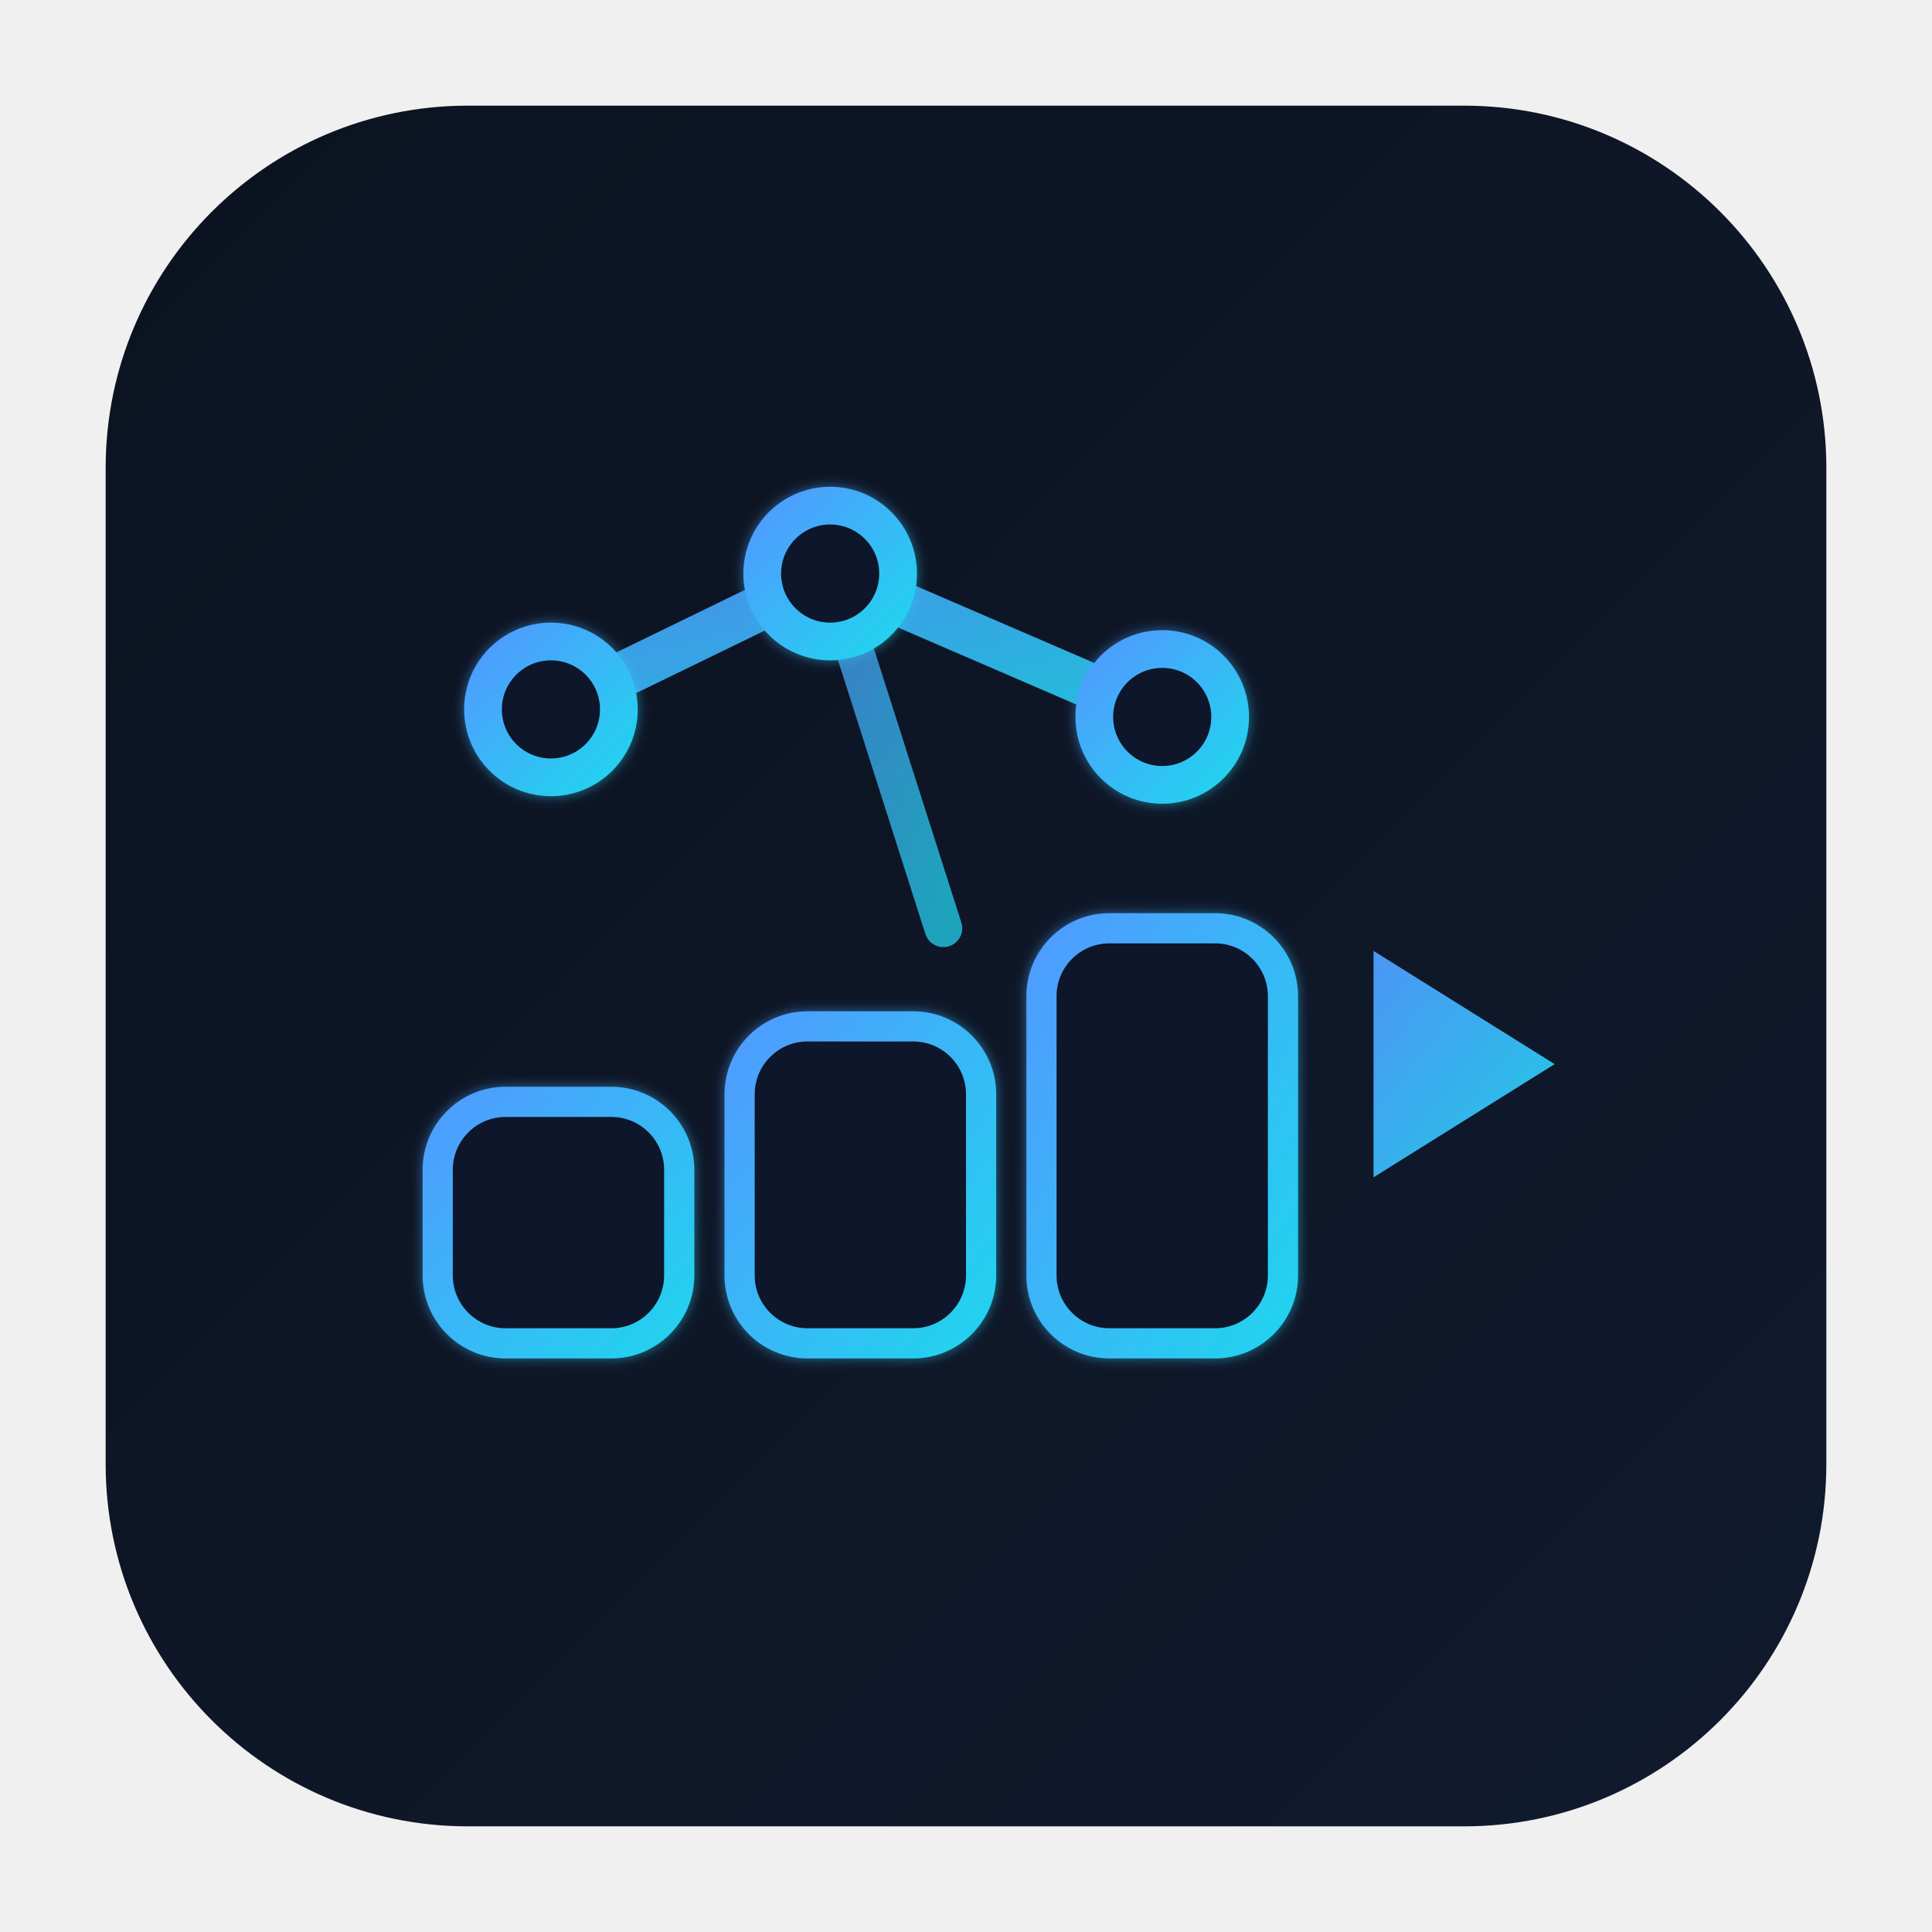
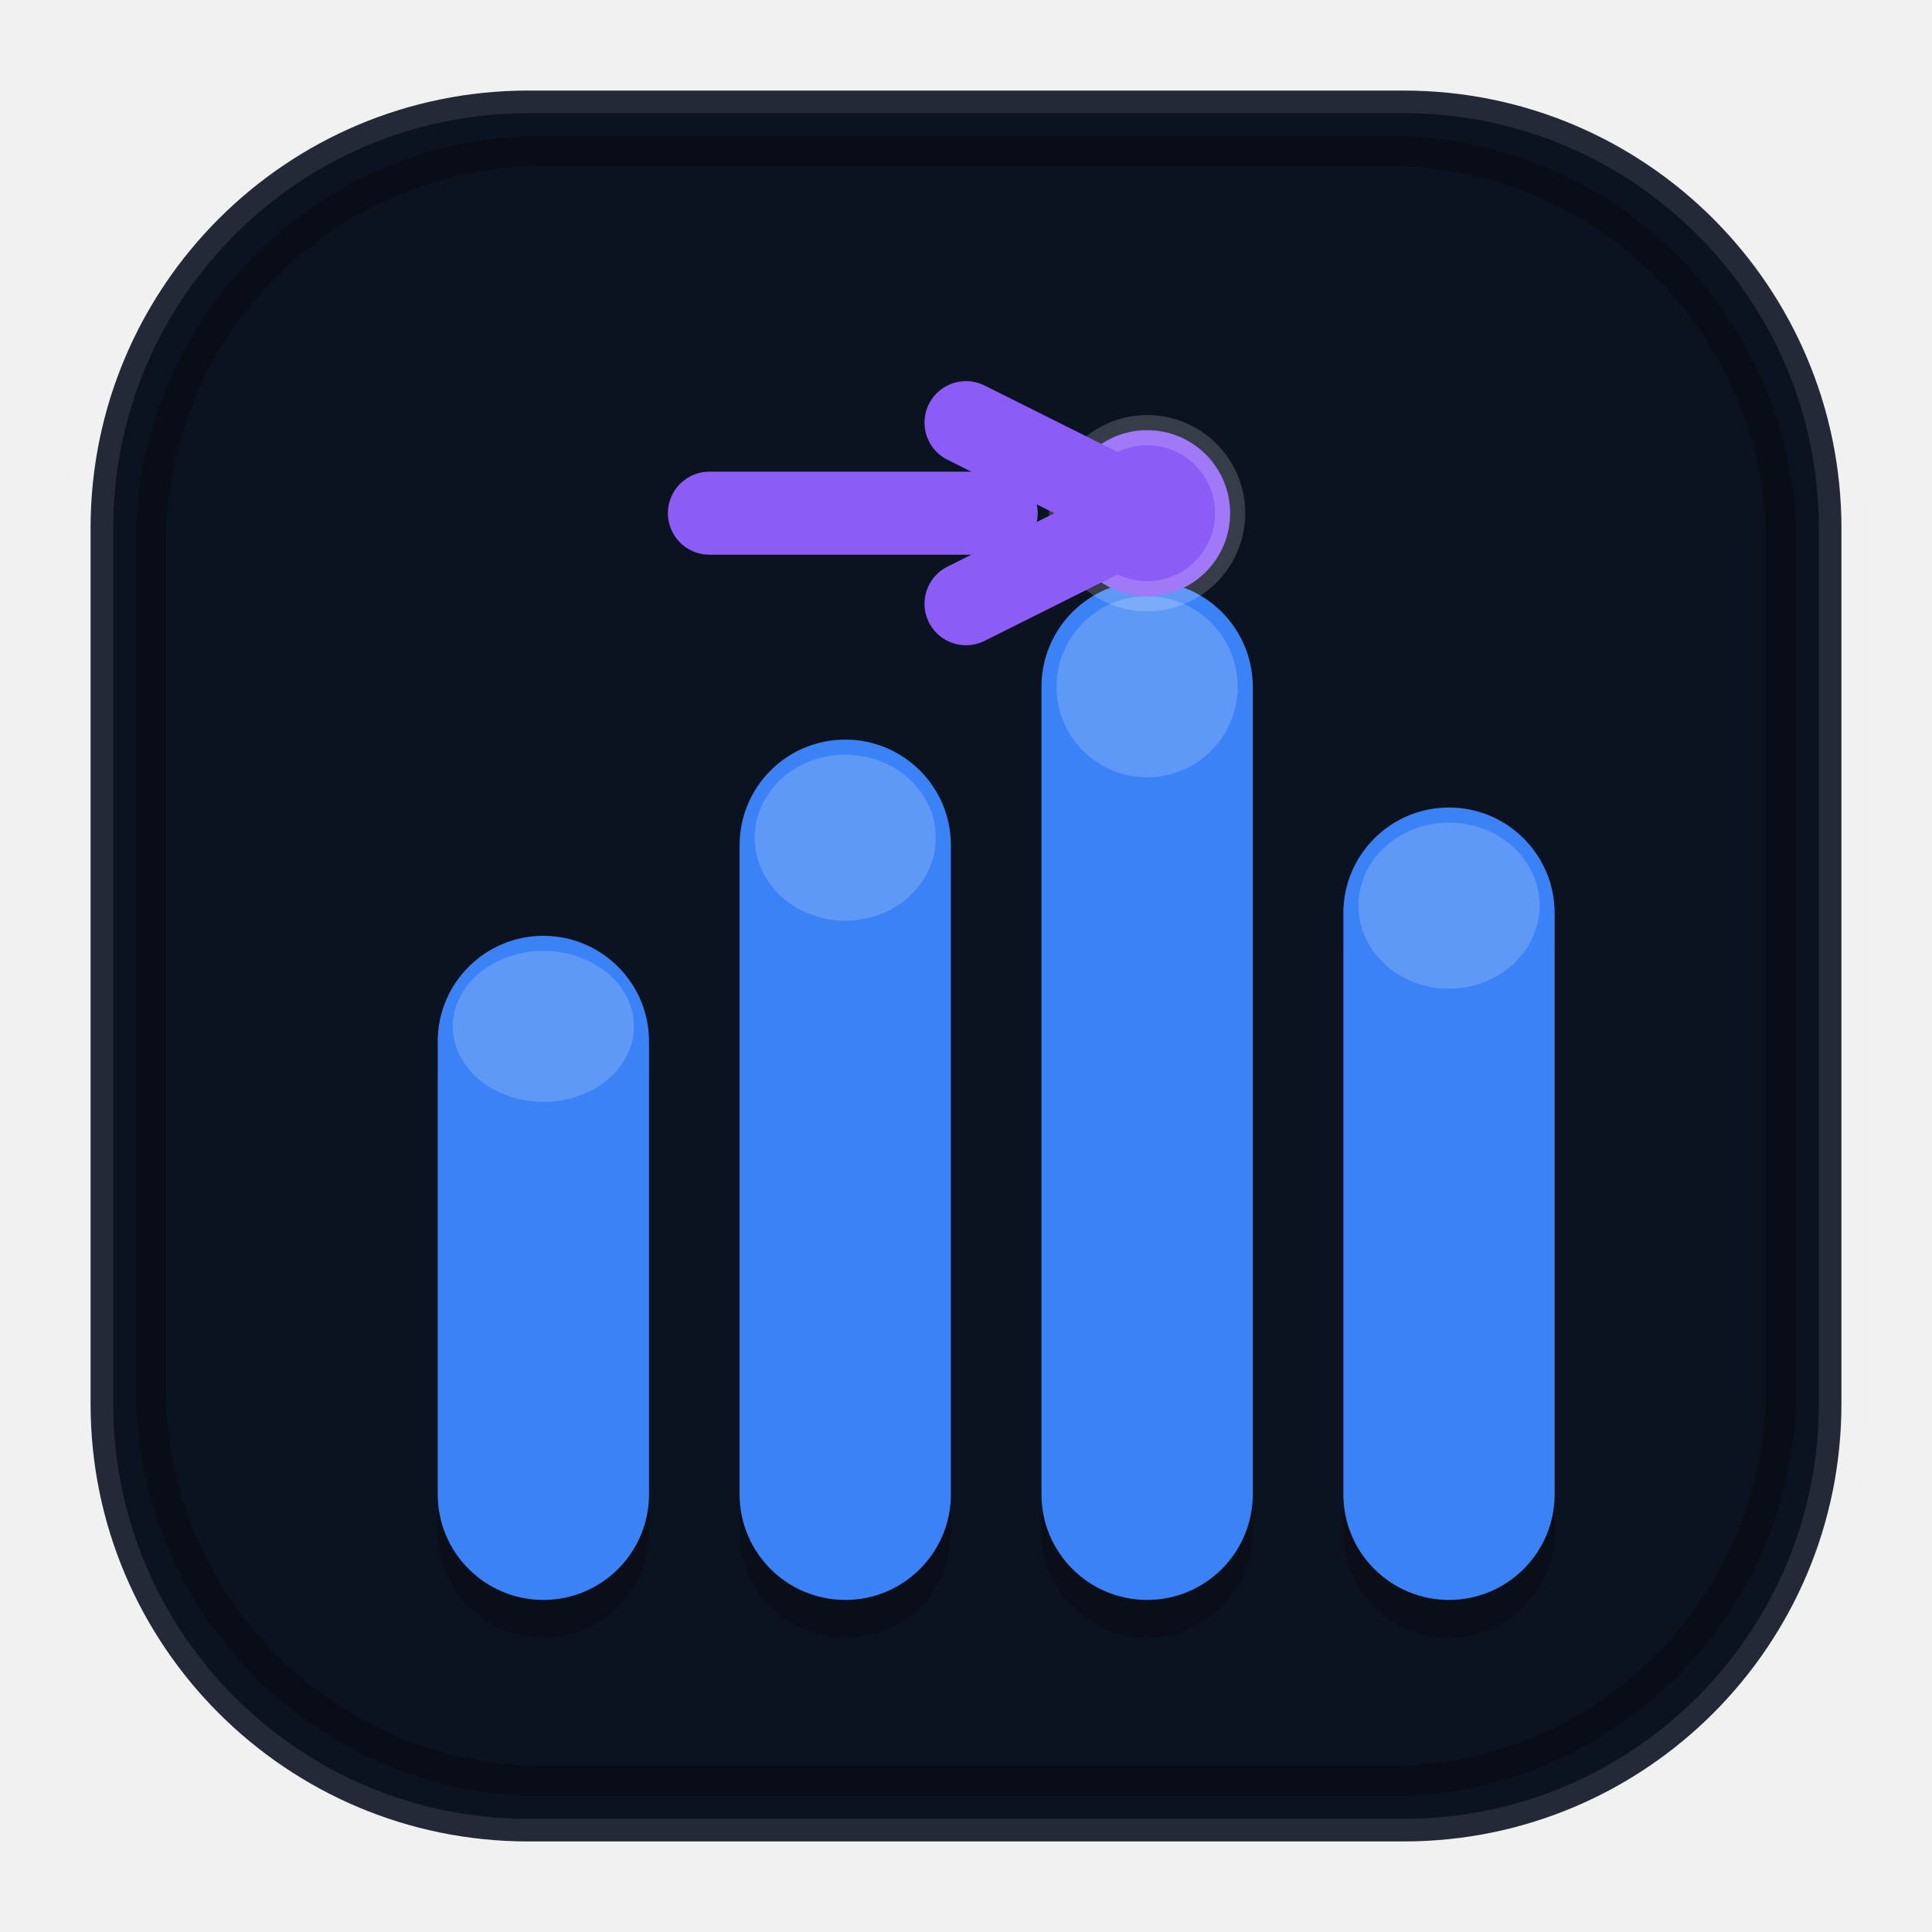
<svg xmlns="http://www.w3.org/2000/svg" width="512" height="512" viewBox="0 0 512 512">
-   <defs>
-     <linearGradient id="bg" x1="0" y1="0" x2="1" y2="1">
-       <stop offset="0" stop-color="#0B1220" />
-       <stop offset="1" stop-color="#111B2E" />
-     </linearGradient>
-     <linearGradient id="accent" x1="0" y1="0" x2="1" y2="1">
-       <stop offset="0" stop-color="#4F9CFF" />
-       <stop offset="1" stop-color="#22D3EE" />
-     </linearGradient>
-     <filter id="soft" x="-20%" y="-20%" width="140%" height="140%">
-       <feGaussianBlur in="SourceGraphic" stdDeviation="1.5" result="blur" />
-       <feColorMatrix in="blur" type="matrix" values="1 0 0 0 0  0 1 0 0 0  0 0 1 0 0  0 0 0 0.55 0" />
-       <feMerge>
-         <feMergeNode />
-         <feMergeNode in="SourceGraphic" />
-       </feMerge>
-     </filter>
-   </defs>
-   <rect x="28" y="28" width="456" height="456" rx="96" fill="url(#bg)" />
-   <g filter="url(#soft)">
-     <rect x="116" y="292" width="64" height="64" rx="18" fill="#0F172A" stroke="url(#accent)" stroke-width="8" />
-     <rect x="196" y="272" width="64" height="84" rx="18" fill="#0F172A" stroke="url(#accent)" stroke-width="8" />
-     <rect x="276" y="246" width="64" height="110" rx="18" fill="#0F172A" stroke="url(#accent)" stroke-width="8" />
+   <rect x="24" y="24" width="464" height="464" rx="116" fill="#0B1220" />
+   <rect x="24" y="24" width="464" height="464" rx="116" fill="none" stroke="#FFFFFF" stroke-opacity="0.10" stroke-width="12" />
+   <rect x="40" y="40" width="432" height="432" rx="104" fill="none" stroke="#000000" stroke-opacity="0.30" stroke-width="8" />
+   <g>
+     <g opacity="0.22" transform="translate(0, 10)">
+       <rect x="116" y="248" width="56" height="176" rx="28" fill="#000000" />
+       <rect x="196" y="196" width="56" height="228" rx="28" fill="#000000" />
+       <rect x="276" y="154" width="56" height="270" rx="28" fill="#000000" />
+       <rect x="356" y="214" width="56" height="210" rx="28" fill="#000000" />
+     </g>
+     <rect x="116" y="248" width="56" height="176" rx="28" fill="#3B82F6" />
+     <rect x="196" y="196" width="56" height="228" rx="28" fill="#3B82F6" />
+     <rect x="276" y="154" width="56" height="270" rx="28" fill="#3B82F6" />
+     <rect x="356" y="214" width="56" height="210" rx="28" fill="#3B82F6" />
+     <g opacity="0.18">
+       <rect x="120" y="252" width="48" height="40" rx="24" fill="#FFFFFF" />
+       <rect x="200" y="200" width="48" height="44" rx="24" fill="#FFFFFF" />
+       <rect x="280" y="158" width="48" height="48" rx="24" fill="#FFFFFF" />
+       <rect x="360" y="218" width="48" height="44" rx="24" fill="#FFFFFF" />
+     </g>
  </g>
-   <g fill="none" stroke="url(#accent)" stroke-linecap="round" stroke-linejoin="round">
-     <path d="M146 188 L220 152 L308 190" stroke-width="12" opacity="0.9" />
-     <path d="M220 152 L250 246" stroke-width="10" opacity="0.75" />
+   <g>
+     <circle cx="304" cy="136" r="22" fill="#8B5CF6" />
+     <circle cx="304" cy="136" r="22" fill="none" stroke="#FFFFFF" stroke-opacity="0.18" stroke-width="8" />
+     <path d="M188 136 H264" stroke="#8B5CF6" stroke-width="22" stroke-linecap="round" />
+     <path d="M256 112 L304 136 L256 160" fill="none" stroke="#8B5CF6" stroke-width="22" stroke-linecap="round" stroke-linejoin="round" />
  </g>
-   <g filter="url(#soft)">
-     <circle cx="146" cy="188" r="18" fill="#0F172A" stroke="url(#accent)" stroke-width="10" />
-     <circle cx="220" cy="152" r="18" fill="#0F172A" stroke="url(#accent)" stroke-width="10" />
-     <circle cx="308" cy="190" r="18" fill="#0F172A" stroke="url(#accent)" stroke-width="10" />
-   </g>
-   <path d="M364 312 L364 252 L412 282 Z" fill="url(#accent)" opacity="0.95" />
</svg>
